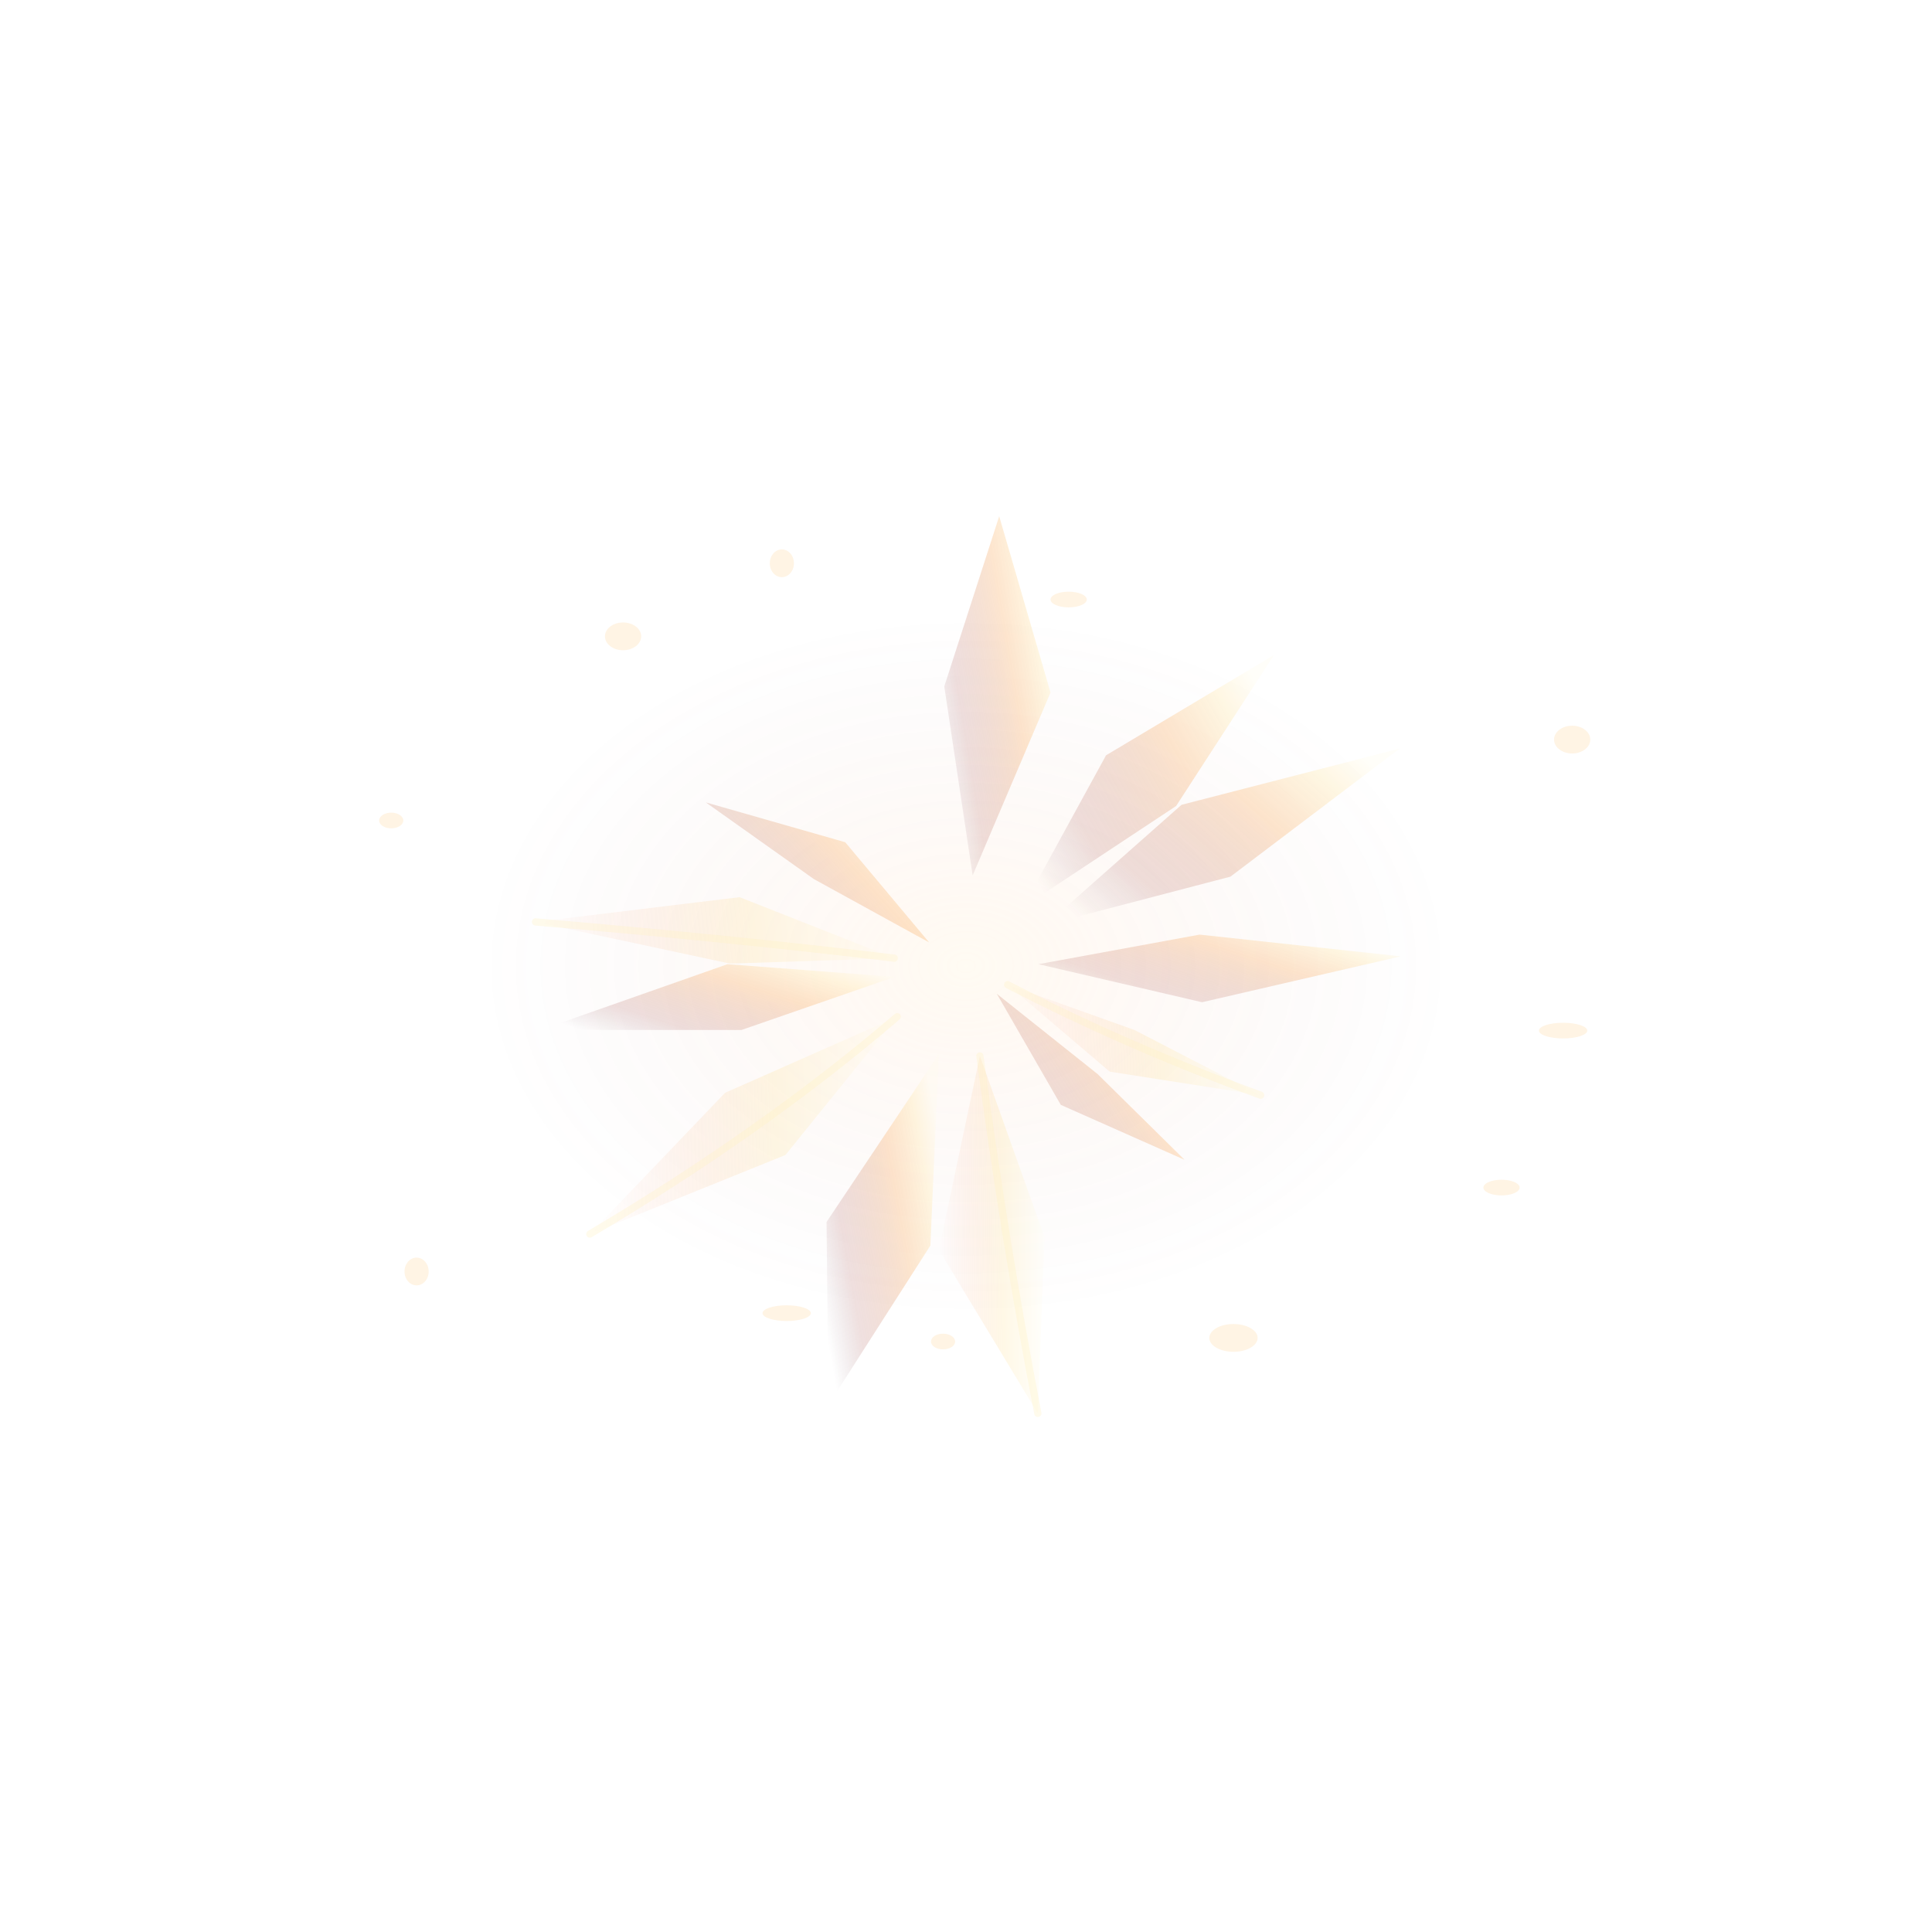
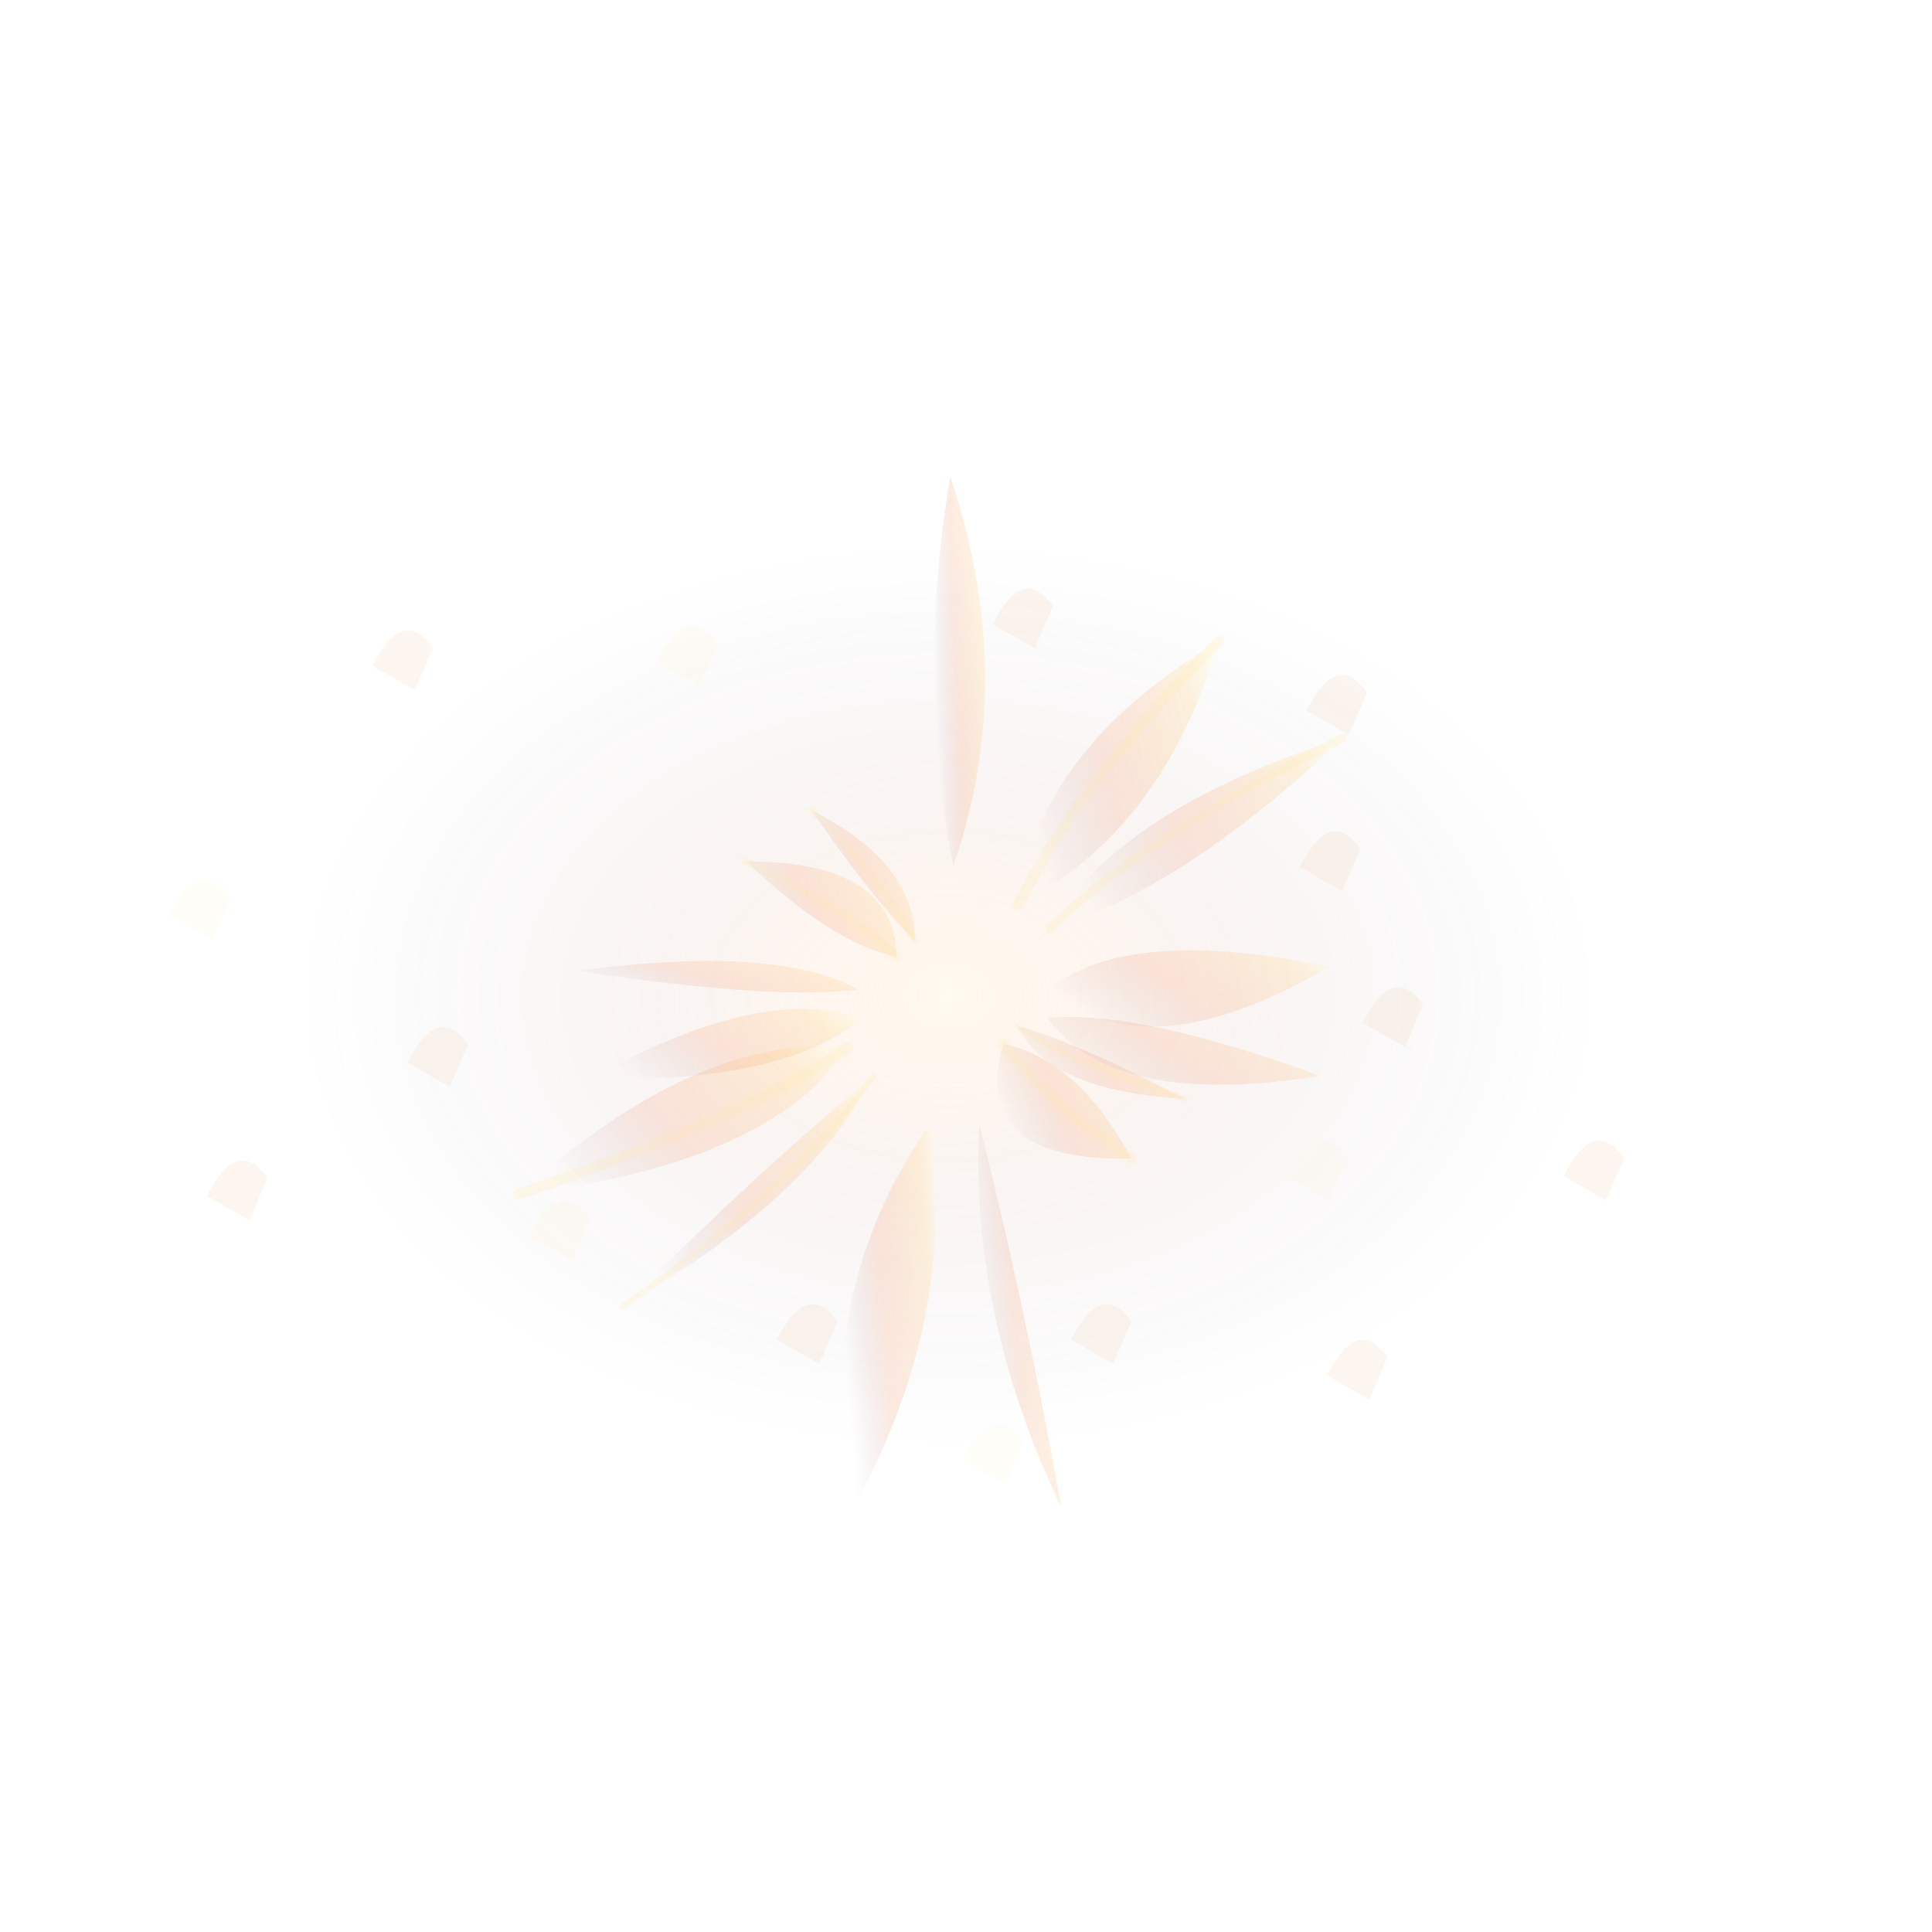
<svg xmlns="http://www.w3.org/2000/svg" width="320" height="320" viewBox="0 0 320 320">
  <defs>
-     <linearGradient id="fire" x1="0%" y1="80%" x2="100%" y2="23%">
-       <stop offset="0" stop-color="#451f35" stop-opacity="0" />
-       <stop offset=".23" stop-color="#9c3a35" stop-opacity=".53" />
-       <stop offset=".64" stop-color="#f89d46" stop-opacity=".88" />
-       <stop offset=".86" stop-color="#ffe5a1" />
-       <stop offset="1" stop-color="#fffbea" />
+     <linearGradient id="strike" x1="0%" y1="50%" x2="100%" y2="15%">
+       <stop offset="0" stop-color="#6c3c4b" stop-opacity="0" />
+       <stop offset=".4" stop-color="#f2773d" stop-opacity=".75" />
+       <stop offset=".86" stop-color="#ffce6e" />
+       <stop offset="1" stop-color="#fffad4" />
    </linearGradient>
-     <linearGradient id="hot" x1="0%" y1="40%" x2="100%" y2="38%">
-       <stop offset="0" stop-color="#f36b40" stop-opacity="0" />
-       <stop offset=".6" stop-color="#ffdb81" />
-       <stop offset="1" stop-color="#fffef1" />
-     </linearGradient>
-     <radialGradient id="mist">
-       <stop offset="0" stop-color="#ffdd92" stop-opacity=".56" />
-       <stop offset=".28" stop-color="#ff9e50" stop-opacity=".28" />
-       <stop offset="1" stop-color="#7d3445" stop-opacity="0" />
+     <radialGradient id="sm">
+       <stop offset="0" stop-color="#ffeab0" stop-opacity=".67" />
+       <stop offset=".18" stop-color="#faad68" stop-opacity=".36" />
+       <stop offset=".53" stop-color="#9e594c" stop-opacity=".19" />
+       <stop offset="1" stop-color="#4a3c46" stop-opacity="0" />
    </radialGradient>
  </defs>
-   <ellipse cx="160" cy="160" rx="81.3" ry="58.1" fill="url(#mist)" opacity="0.2" />
-   <path d="M166.9 163.1 L183.8 177.5 L208.8 181.4 L187.9 170.6 Z" fill="url(#hot)" opacity="0.2" />
-   <path d="M166.9 163.1 Q186.4 173.2 208.8 181.4" fill="none" stroke="#fff0be" stroke-width="1.2" stroke-linecap="round" opacity="0.3" />
-   <path d="M148.2 161.8 L120.5 159.7 L89.5 170.6 L122.8 170.6 Z" fill="url(#fire)" opacity="0.3" />
-   <path d="M169.4 150.3 L194.8 133.5 L211.0 108.5 L183.2 125.1 Z" fill="url(#fire)" opacity="0.3" />
-   <path d="M162.3 174.9 L155.5 207.0 L171.9 234.1 L173.0 204.9 Z" fill="url(#hot)" opacity="0.2" />
-   <path d="M162.3 174.9 Q166.4 205.7 171.9 234.1" fill="none" stroke="#fff0be" stroke-width="1.2" stroke-linecap="round" opacity="0.3" />
-   <path d="M153.9 156.1 L140.0 139.5 L116.9 132.9 L134.8 145.6 Z" fill="url(#fire)" opacity="0.3" />
-   <path d="M172.0 159.7 L199.1 166.0 L232.0 158.4 L198.7 154.8 Z" fill="url(#fire)" opacity="0.3" />
-   <path d="M148.6 168.4 L120.1 181.0 L97.7 204.4 L130.1 191.3 Z" fill="url(#hot)" opacity="0.2" />
-   <path d="M148.6 168.4 Q126.4 187.4 97.7 204.4" fill="none" stroke="#fff0be" stroke-width="1.2" stroke-linecap="round" opacity="0.3" />
-   <path d="M161.1 145.0 L174.0 114.7 L165.5 85.5 L156.4 113.7 Z" fill="url(#fire)" opacity="0.3" />
-   <path d="M165.1 164.6 L175.7 183.0 L196.2 192.1 L181.8 177.9 Z" fill="url(#fire)" opacity="0.3" />
-   <path d="M148.1 158.7 L122.5 148.6 L88.7 152.7 L120.9 159.6 Z" fill="url(#hot)" opacity="0.2" />
-   <path d="M148.1 158.7 Q121.5 155.5 88.7 152.7" fill="none" stroke="#fff0be" stroke-width="1.2" stroke-linecap="round" opacity="0.3" />
-   <path d="M173.2 153.2 L203.8 145.2 L231.8 124.0 L195.7 133.3 Z" fill="url(#fire)" opacity="0.3" />
-   <path d="M155.5 174.6 L136.9 202.4 L137.2 232.7 L154.1 206.3 Z" fill="url(#fire)" opacity="0.3" />
-   <ellipse cx="156.2" cy="222.2" rx="2.0" ry="1.3" fill="#ffc678" opacity="0.2" />
-   <ellipse cx="103.2" cy="105.4" rx="3.0" ry="2.3" fill="#ffc678" opacity="0.2" />
-   <ellipse cx="258.9" cy="170.7" rx="4.0" ry="1.3" fill="#ffc678" opacity="0.2" />
-   <ellipse cx="69.0" cy="210.6" rx="2.0" ry="2.3" fill="#ffc678" opacity="0.2" />
-   <ellipse cx="177.0" cy="99.3" rx="3.0" ry="1.3" fill="#ffc678" opacity="0.2" />
-   <ellipse cx="204.3" cy="221.6" rx="4.0" ry="2.3" fill="#ffc678" opacity="0.2" />
-   <ellipse cx="64.8" cy="135.9" rx="2.0" ry="1.3" fill="#ffc678" opacity="0.2" />
-   <ellipse cx="260.4" cy="122.5" rx="3.0" ry="2.3" fill="#ffc678" opacity="0.2" />
-   <ellipse cx="130.3" cy="217.5" rx="4.0" ry="1.3" fill="#ffc678" opacity="0.2" />
-   <ellipse cx="129.5" cy="93.3" rx="2.0" ry="2.3" fill="#ffc678" opacity="0.2" />
-   <ellipse cx="248.7" cy="196.7" rx="3.0" ry="1.3" fill="#ffc678" opacity="0.2" />
+   <ellipse cx="157" cy="165" rx="106.9" ry="75.0" fill="url(#sm)" opacity="0.3" />
+   <path d="M 168.6 170.0 Q 173.6 180.7 196.3 182.0 Q 177.9 172.4 168.6 170.0 Z" fill="url(#strike)" opacity="0.2" />
+   <path d="M 168.6 170.0 Q 176.4 175.4 196.3 182.0" fill="none" stroke="#ffe7a4" stroke-width="1.0" stroke-linecap="round" opacity="0.2" />
+   <path d="M 142.5 168.7 Q 126.2 162.8 97.6 178.8 Q 130.6 179.3 142.5 168.7 Z" fill="url(#strike)" opacity="0.2" />
+   <path d="M 168.7 149.8 Q 192.6 137.6 201.9 106.2 Q 171.6 124.3 168.7 149.8 Z" fill="url(#strike)" opacity="0.2" />
+   <path d="M 168.7 149.8 Q 179.1 129.1 201.9 106.2" fill="none" stroke="#ffe7a4" stroke-width="1.8" stroke-linecap="round" opacity="0.2" />
+   <path d="M 162.2 186.3 Q 160.6 217.9 175.8 249.7 Q 169.8 216.2 162.2 186.3 Z" fill="url(#strike)" opacity="0.2" />
+   <path d="M 148.5 158.5 Q 148.2 142.6 123.6 142.7 Q 137.8 156.2 148.5 158.5 Z" fill="url(#strike)" opacity="0.2" />
+   <path d="M 148.5 158.5 Q 141.5 151.4 123.6 142.7" fill="none" stroke="#ffe7a4" stroke-width="1.4" stroke-linecap="round" opacity="0.2" />
+   <path d="M 173.9 163.7 Q 189.4 178.0 220.3 160.1 Q 187.1 153.3 173.9 163.7 Z" fill="url(#strike)" opacity="0.2" />
+   <path d="M 144.6 178.3 Q 127.2 192.5 103.0 216.5 Q 134.0 198.7 144.6 178.3 Z" fill="url(#strike)" opacity="0.2" />
+   <path d="M 144.6 178.3 Q 131.6 196.5 103.0 216.5" fill="none" stroke="#ffe7a4" stroke-width="1.0" stroke-linecap="round" opacity="0.2" />
+   <path d="M 157.9 143.4 Q 168.7 112.3 157.4 79.0 Q 151.7 112.4 157.9 143.4 Z" fill="url(#strike)" opacity="0.2" />
+   <path d="M 166.2 172.9 Q 160.4 192.4 187.4 191.9 Q 178.6 175.5 166.2 172.9 Z" fill="url(#strike)" opacity="0.2" />
+   <path d="M 166.2 172.9 Q 172.1 181.5 187.4 191.9" fill="none" stroke="#ffe7a4" stroke-width="1.8" stroke-linecap="round" opacity="0.2" />
+   <path d="M 142.1 163.9 Q 128.6 156.4 95.7 160.8 Q 127.8 165.7 142.1 163.9 Z" fill="url(#strike)" opacity="0.2" />
+   <path d="M 173.8 153.9 Q 195.7 147.5 222.5 122.2 Q 185.3 134.0 173.8 153.9 Z" fill="url(#strike)" opacity="0.2" />
+   <path d="M 173.8 153.9 Q 189.0 138.8 222.5 122.2" fill="none" stroke="#ffe7a4" stroke-width="1.4" stroke-linecap="round" opacity="0.2" />
+   <path d="M 154.0 186.3 Q 134.2 214.3 141.3 249.8 Q 158.7 218.4 154.0 186.3 Z" fill="url(#strike)" opacity="0.2" />
+   <path d="M 151.5 155.9 Q 151.7 142.9 134.4 134.2 Q 143.9 148.0 151.5 155.9 Z" fill="url(#strike)" opacity="0.2" />
+   <path d="M 151.5 155.9 Q 146.7 146.2 134.4 134.2" fill="none" stroke="#ffe7a4" stroke-width="1.0" stroke-linecap="round" opacity="0.2" />
+   <path d="M 173.5 168.6 Q 184.3 183.7 218.6 178.2 Q 188.6 167.2 173.5 168.6 Z" fill="url(#strike)" opacity="0.2" />
+   <path d="M 140.4 173.5 Q 115.8 171.0 85.8 197.8 Q 127.5 192.9 140.4 173.5 Z" fill="url(#strike)" opacity="0.2" />
+   <path d="M 140.4 173.5 Q 123.4 185.1 85.8 197.8" fill="none" stroke="#ffe7a4" stroke-width="1.8" stroke-linecap="round" opacity="0.2" />
+   <path d="M213.1 194.7 Q218.1 184.7 223.1 191.7 L220.1 198.7 Z" fill="#ffefbc" opacity="0.1" />
+   <path d="M67.5 176.0 Q72.5 166.0 77.5 173.0 L74.5 180.0 Z" fill="#eda46a" opacity="0.1" />
+   <path d="M216.4 117.7 Q221.4 107.7 226.4 114.7 L223.4 121.7 Z" fill="#eda46a" opacity="0.1" />
+   <path d="M159.5 241.8 Q164.5 231.8 169.5 238.8 L166.5 245.8 Z" fill="#ffefbc" opacity="0.1" />
+   <path d="M61.7 110.3 Q66.7 100.3 71.7 107.3 L68.7 114.3 Z" fill="#eda46a" opacity="0.1" />
+   <path d="M225.7 169.4 Q230.7 159.4 235.7 166.4 L232.7 173.4 Z" fill="#eda46a" opacity="0.1" />
+   <path d="M87.7 204.8 Q92.7 194.8 97.7 201.8 L94.7 208.8 Z" fill="#ffefbc" opacity="0.1" />
+   <path d="M164.4 103.4 Q169.4 93.4 174.4 100.4 L171.4 107.4 Z" fill="#eda46a" opacity="0.1" />
+   <path d="M219.8 227.8 Q224.8 217.8 229.8 224.8 L226.8 231.8 Z" fill="#eda46a" opacity="0.1" />
+   <path d="M28.2 151.6 Q33.2 141.6 38.2 148.6 L35.2 155.6 Z" fill="#ffefbc" opacity="0.1" />
+   <path d="M215.3 143.6 Q220.3 133.6 225.3 140.6 L222.3 147.6 Z" fill="#eda46a" opacity="0.1" />
+   <path d="M128.7 221.9 Q133.7 211.9 138.7 218.9 L135.7 225.9 Z" fill="#eda46a" opacity="0.1" />
+   <path d="M108.8 109.6 Q113.8 99.6 118.8 106.6 L115.8 113.6 Z" fill="#ffefbc" opacity="0.1" />
+   <path d="M259.0 194.8 Q264.0 184.8 269.0 191.8 L266.0 198.8 Z" fill="#eda46a" opacity="0.1" />
+   <path d="M34.3 198.1 Q39.3 188.1 44.3 195.1 L41.3 202.1 Z" fill="#eda46a" opacity="0.1" />
+   <path d="M185.1 125.5 Q190.1 115.5 195.1 122.5 L192.1 129.5 Z" fill="#ffefbc" opacity="0.1" />
+   <path d="M177.4 221.9 Q182.4 211.9 187.4 218.9 L184.4 225.9 Z" fill="#eda46a" opacity="0.1" />
</svg>
